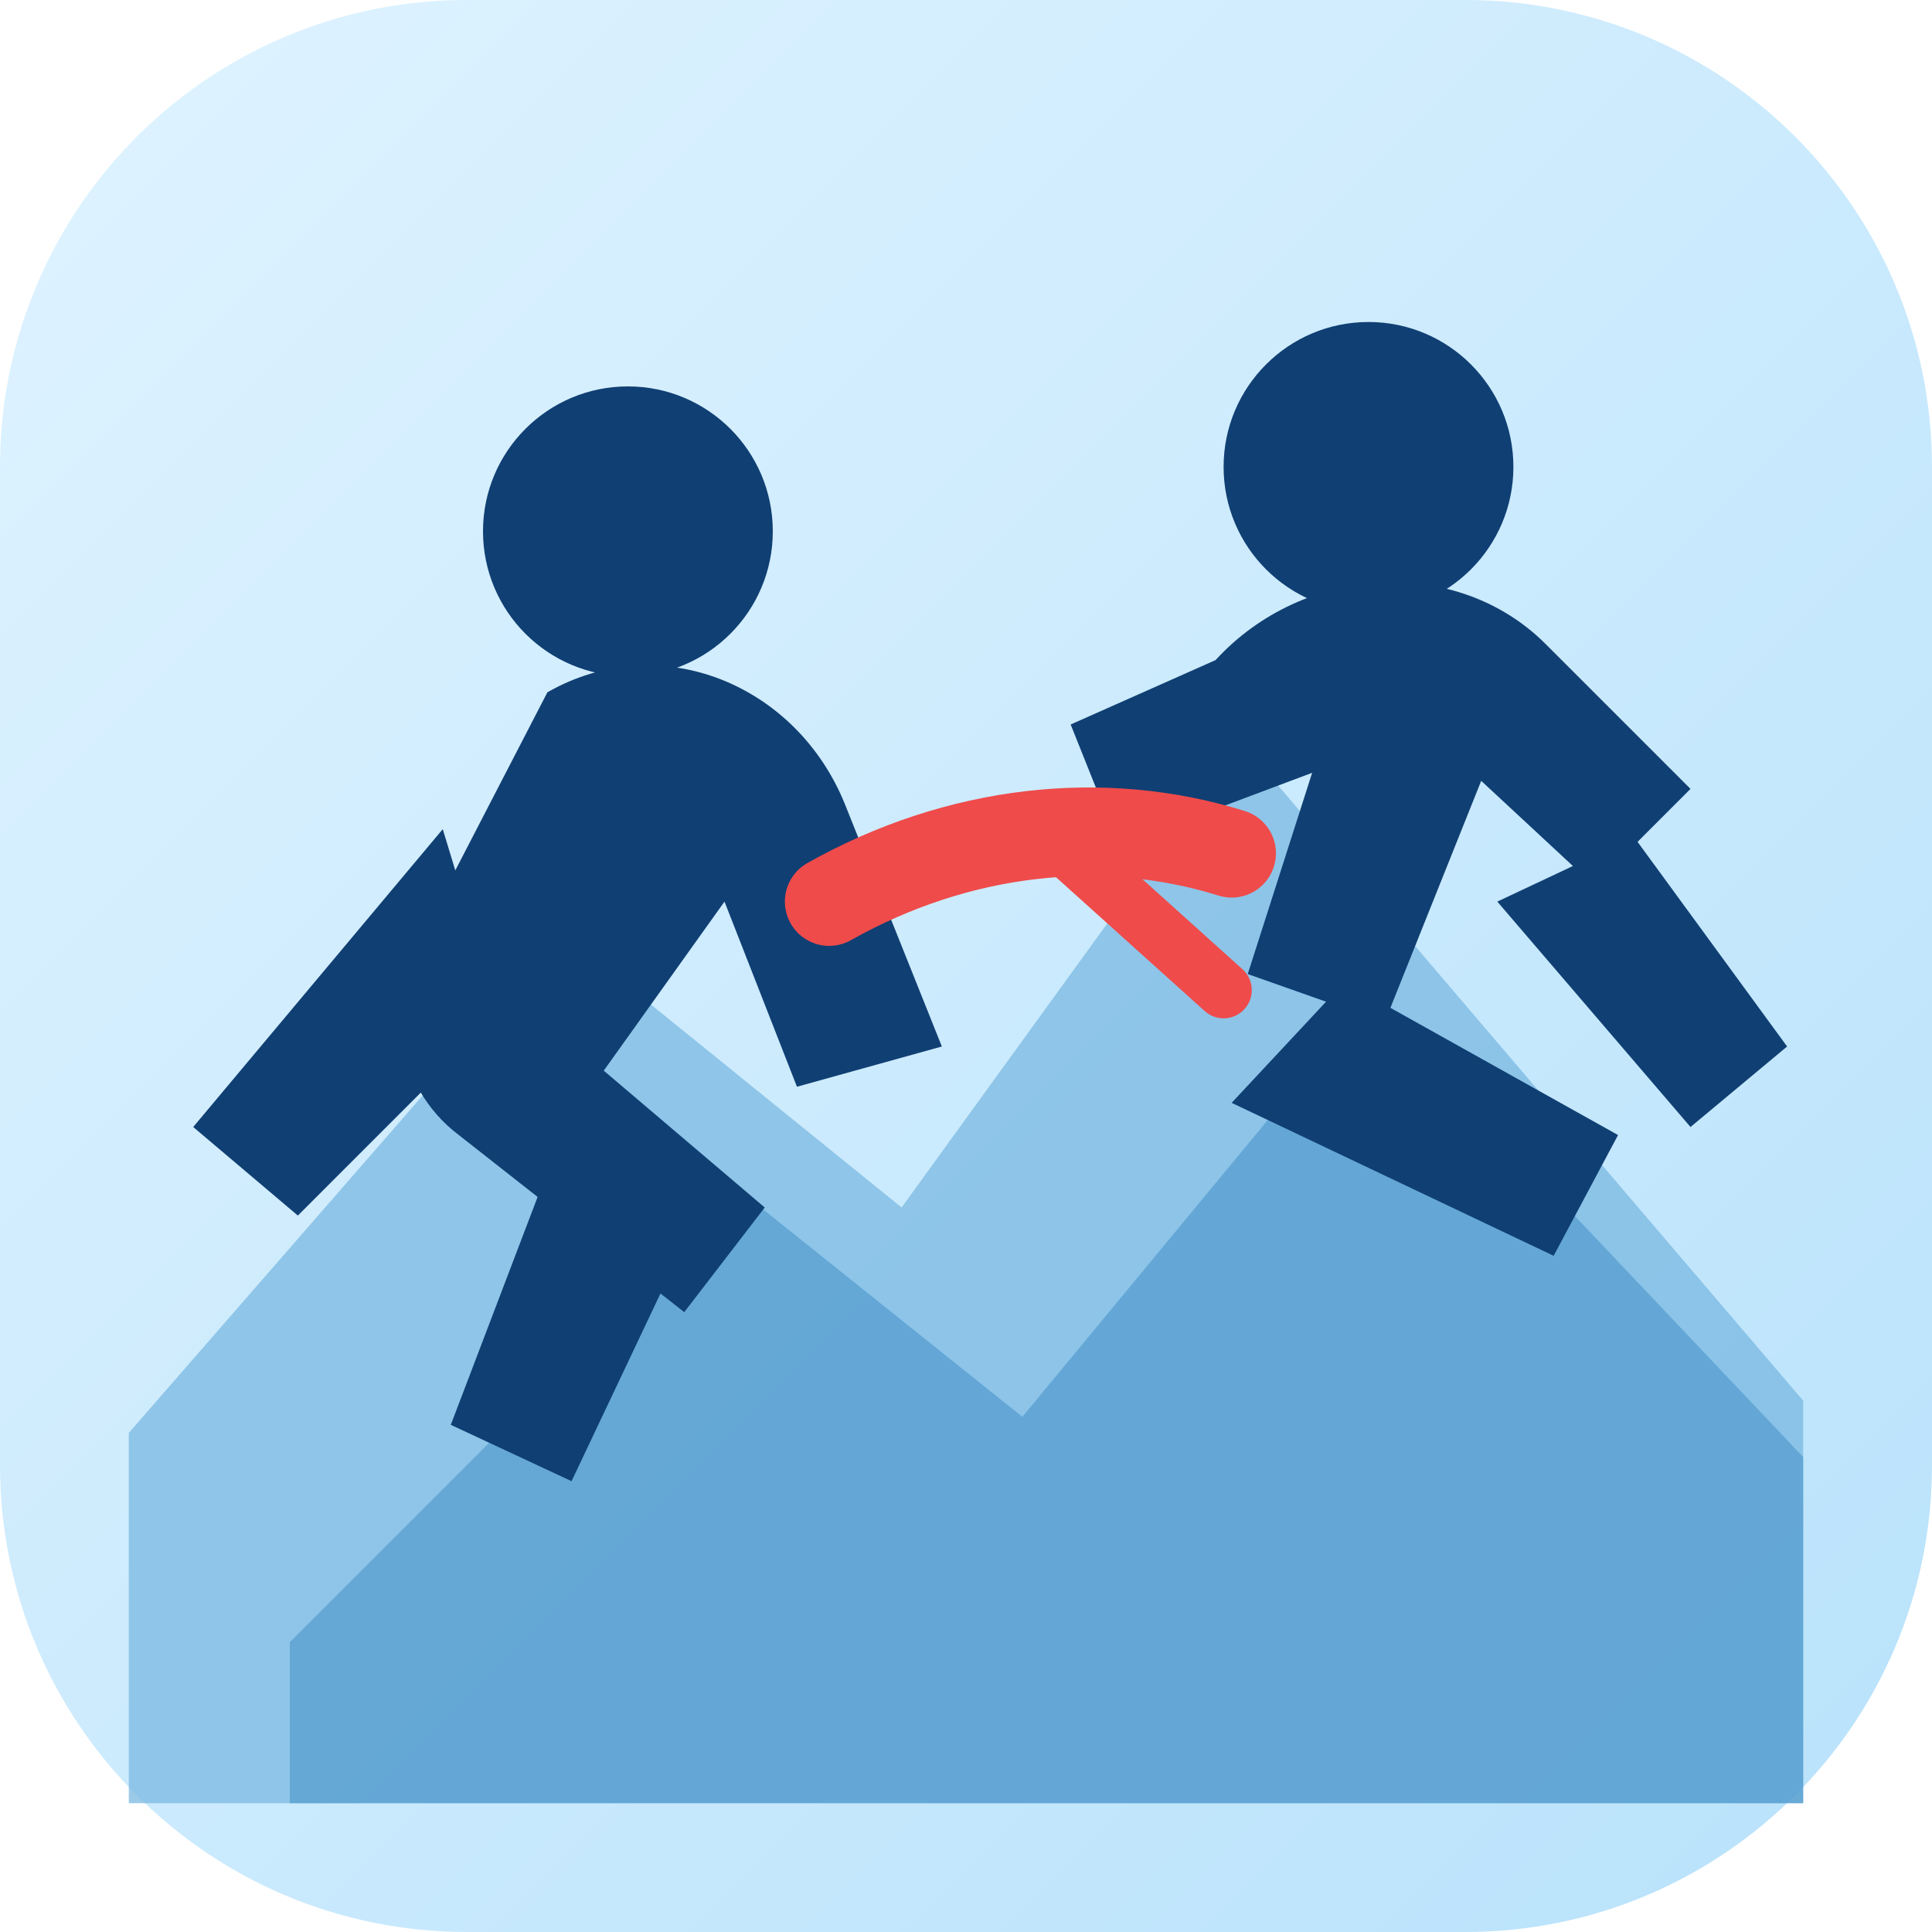
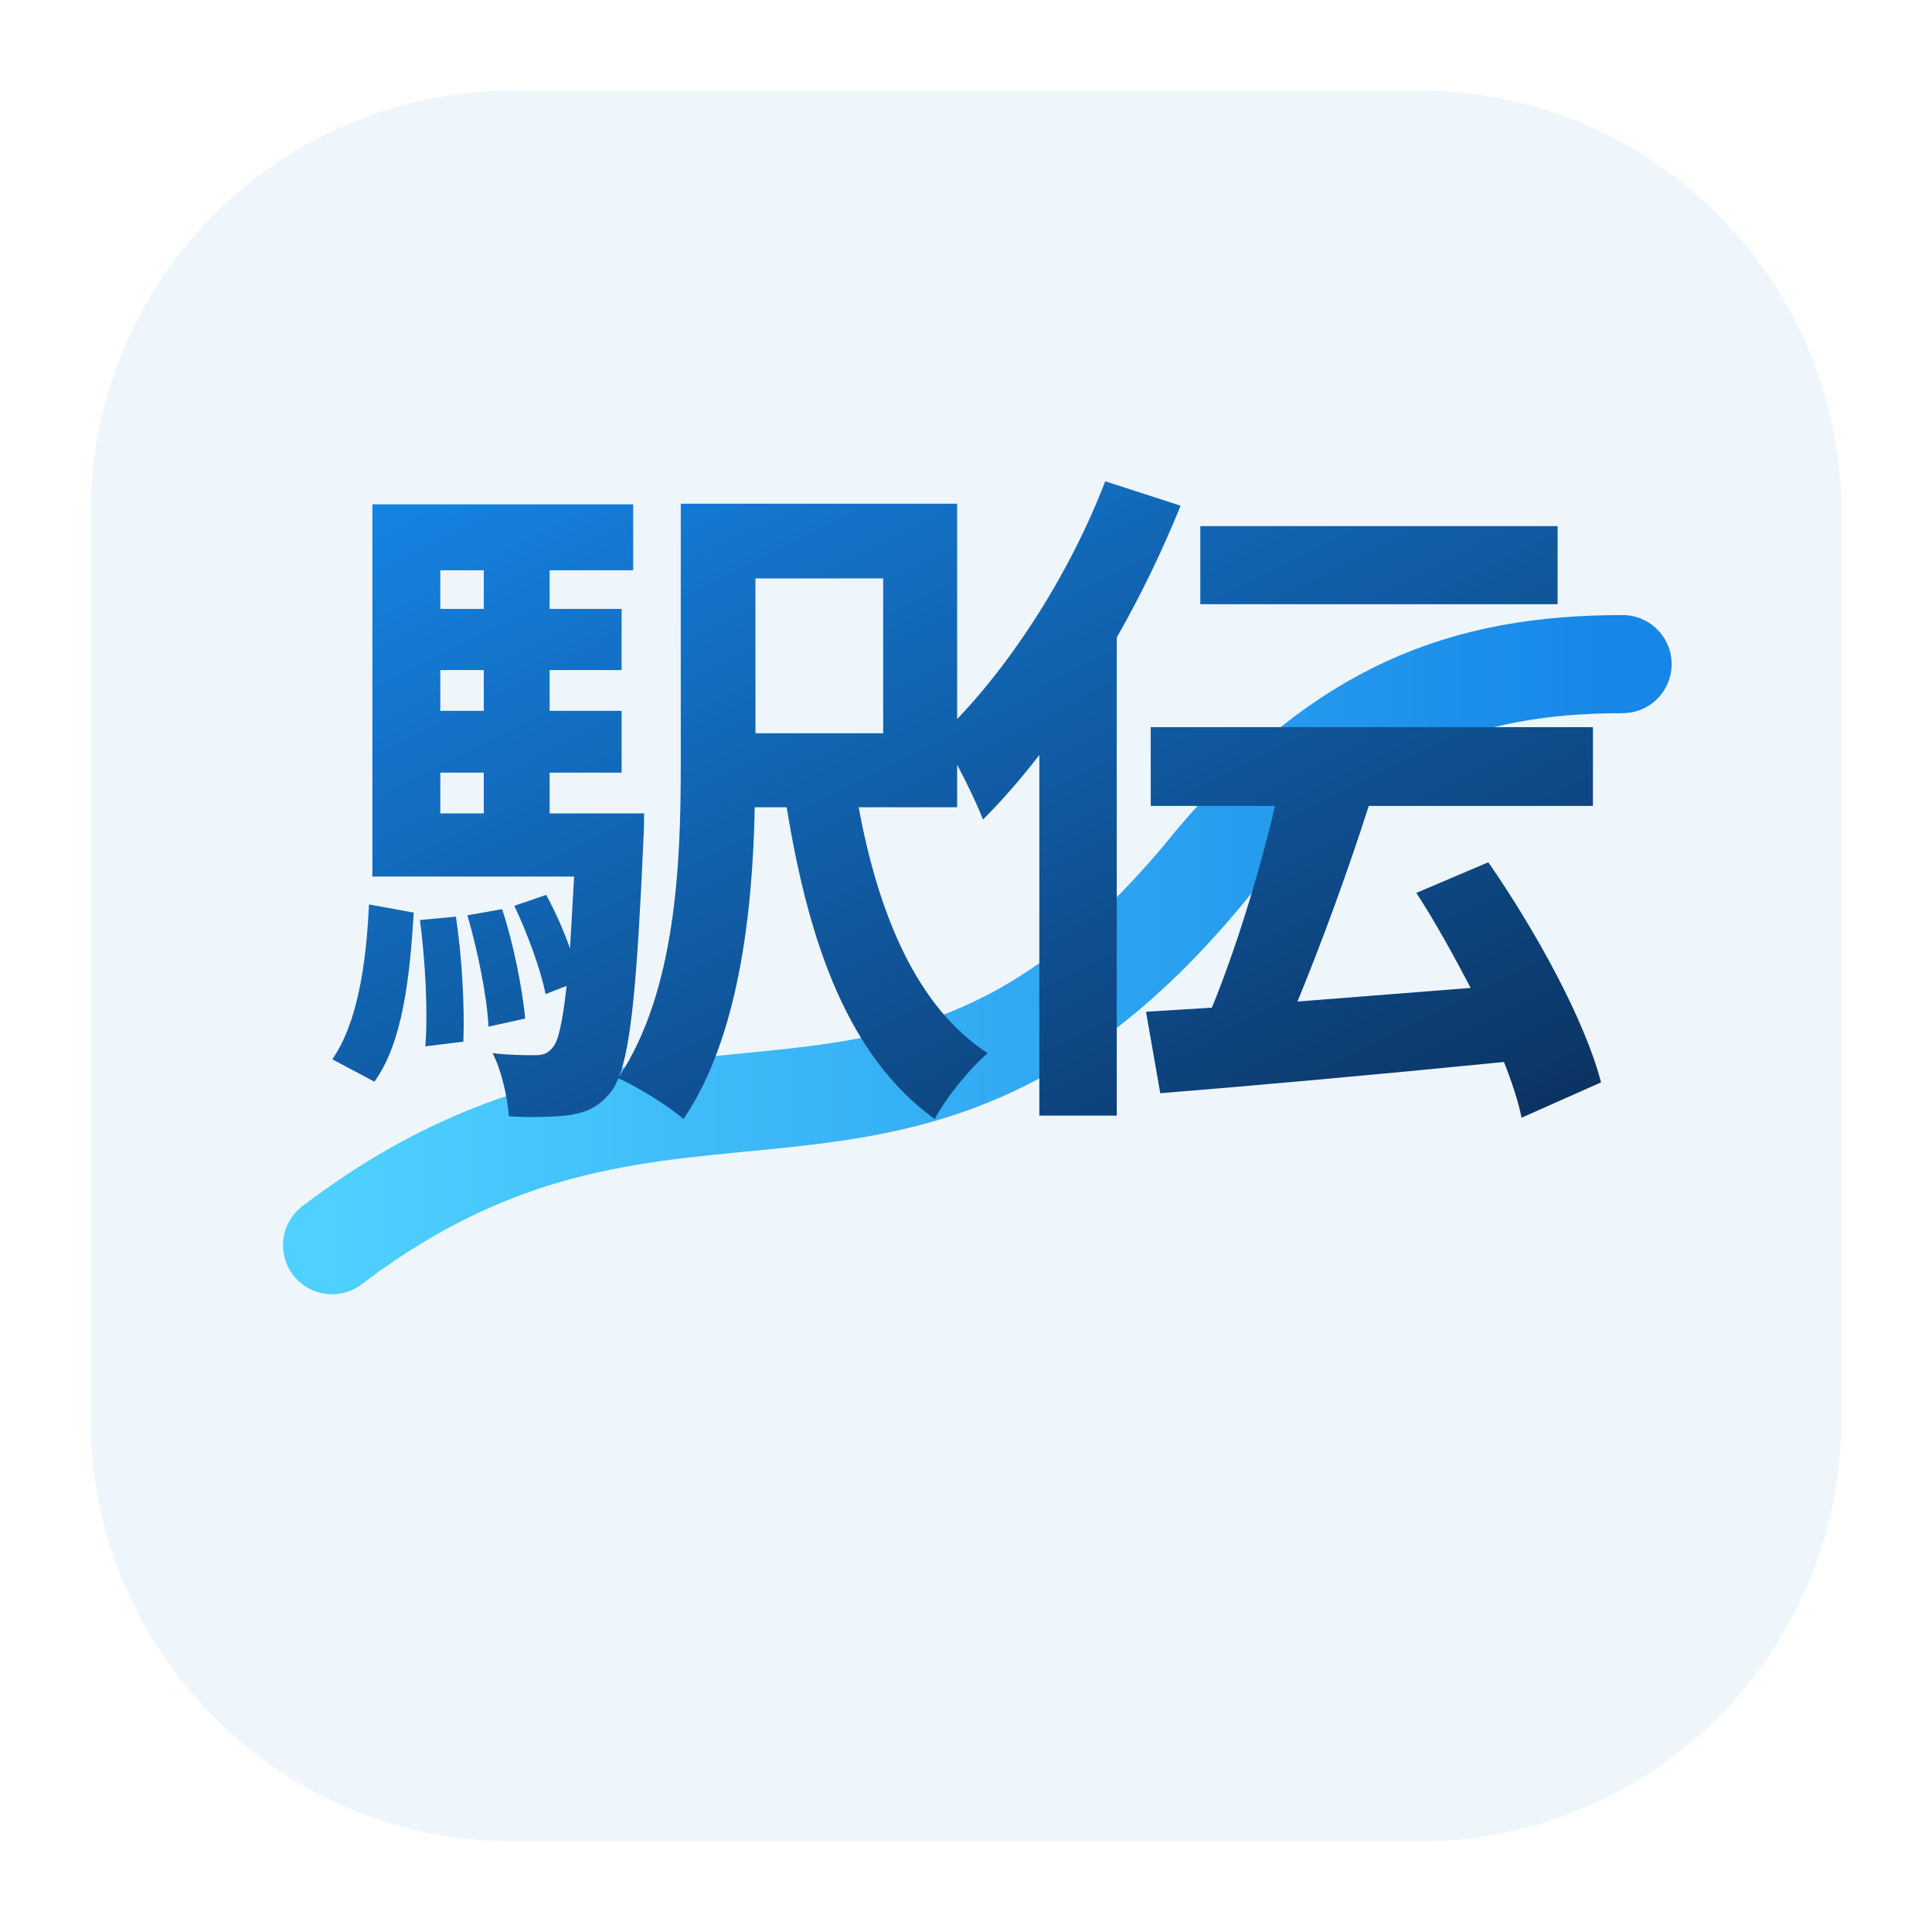
- <svg xmlns="http://www.w3.org/2000/svg" viewBox="0 0 240 240">
+ <svg xmlns="http://www.w3.org/2000/svg" viewBox="0 0 512 512" role="img" aria-label="駅伝">
  <defs>
    <linearGradient id="bg" x1="0" x2="1" y1="0" y2="1">
-       <stop stop-color="#dff3ff" />
-       <stop offset="1" stop-color="#b8e2fb" />
+       <stop offset="0" stop-color="#1686e8" />
+       <stop offset="1" stop-color="#0b315f" />
+     </linearGradient>
+     <linearGradient id="line" x1="0" x2="1" y1="0" y2="0">
+       <stop offset="0" stop-color="#4fd1ff" />
+       <stop offset="1" stop-color="#1686e8" />
    </linearGradient>
  </defs>
-   <rect width="240" height="240" rx="58" fill="url(#bg)" />
-   <path d="M16 178 L70 116 112 150 154 92 224 174 224 224 16 224Z" fill="#79b8e1" opacity=".75" />
-   <path d="M36 204 L92 148 127 176 170 124 224 181 224 224 36 224Z" fill="#4e98cd" opacity=".65" />
-   <g fill="#103f73">
-     <circle cx="78" cy="66" r="18" />
-     <path d="M68 86 c14-8 31-1 37 14 l12 30 -18 5 -9-23 -15 21 20 17 -10 13 -28-22 c-8-6-10-18-4-26z" />
-     <path d="M62 126 l-25 25 -13-11 31-37z" />
-     <path d="M89 146 l-18 38 -15-7 16-42z" />
-     <circle cx="170" cy="58" r="18" />
-     <path d="M151 82 c11-12 30-13 41-2 l18 18 -12 12 -14-13 -12 30 -17-6 8-25 -24 9 -6-15z" />
-     <path d="M167 122 l34 19 -8 15 -40-19z" />
-     <path d="M203 104 l19 26 -12 10 -24-28z" />
-   </g>
-   <path d="M103 112 C119 103 137 101 153 106" fill="none" stroke="#ef4b4b" stroke-width="11" stroke-linecap="round" />
-   <path d="M132 105 l20 18" stroke="#ef4b4b" stroke-width="7" stroke-linecap="round" />
+   <rect x="24" y="24" width="464" height="464" rx="112" fill="#eef6fc" />
+   <path d="M88 330 C180 260 240 330 322 228 C356 188 388 176 430 176" fill="none" stroke="url(#line)" stroke-width="26" stroke-linecap="round" />
+   <text x="256" y="280" text-anchor="middle" font-size="180" font-family="'Hiragino Sans', 'Yu Gothic', sans-serif" font-weight="900" fill="url(#bg)" letter-spacing="-18">駅伝</text>
</svg>
